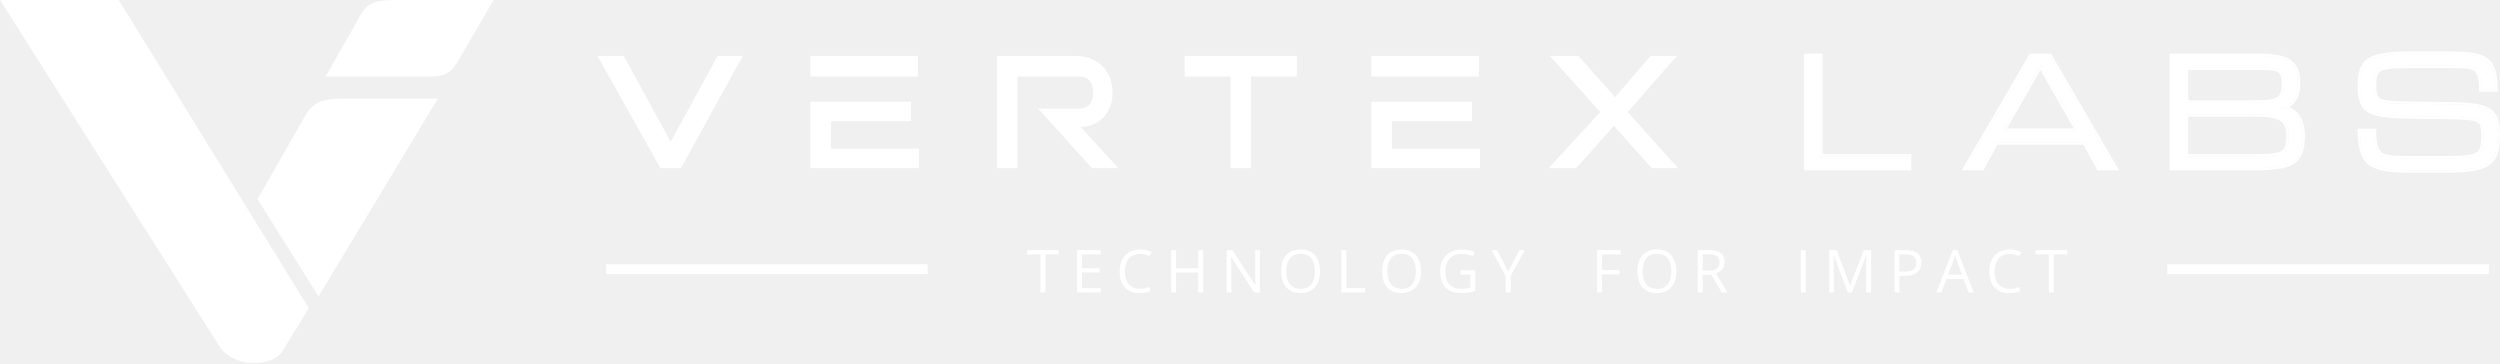
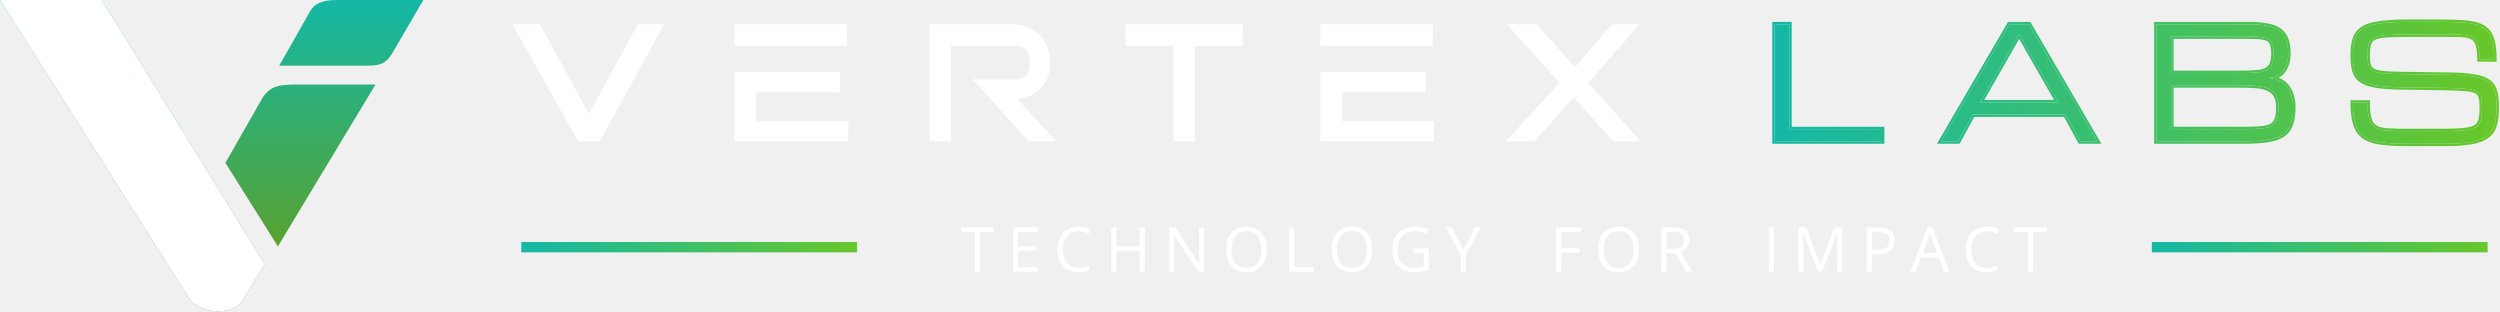
- <svg xmlns="http://www.w3.org/2000/svg" width="1927" height="280" viewBox="0 0 1927 280" fill="none">
+ <svg xmlns="http://www.w3.org/2000/svg" width="2247" height="280" viewBox="0 0 2247 280" fill="none">
+   <path d="M238 237.5L217.5 271C209 283.5 180 283 169.5 267.5L0 0H91.5L238 237.5ZM249.756 221.442L202.587 146.347L236.5 87C242.696 78.546 248.588 76.059 264 76H337.5L249.756 221.442ZM352.5 48C347.158 56.582 342.404 59.074 330.5 59H251L278.5 10.5C282.5 3 289.999 0 302.999 0H380.499L352.5 48Z" fill="url(#paint0_linear_2444_16)" />
  <path d="M0 3.32419e-05L91.5 0L238 237.5L217.5 271C209 283.5 180 283 169.5 267.5L0 3.32419e-05Z" fill="white" />
-   <path d="M245.499 228.5L198.5 153.5L236.5 87C242.696 78.545 248.588 76.059 264 76H337.5L245.499 228.5Z" fill="white" />
-   <path d="M380.499 3.32419e-05L352.5 48C347.157 56.583 342.404 59.074 330.5 59H251L278.5 10.5C282.499 3 289.999 0 302.999 3.32419e-05H380.499Z" fill="white" />
-   <path d="M509.028 129.587L460.499 43.116H480.793L516.969 109.293L553.146 43.116H572.557L524.91 129.587H509.028Z" fill="white" />
-   <path d="M999.616 43.116V58.999H964.322V129.587H948.44V58.999H913.146V43.116H999.616Z" fill="white" />
-   <path d="M1233.44 86.352L1194.62 43.116H1216.68L1244.91 74.881L1272.26 43.116H1292.56L1254.62 86.352L1293.44 129.587H1273.15L1244.03 96.94L1214.91 129.587H1193.73L1233.44 86.352Z" fill="white" />
-   <path d="M707.557 58.999H624.616V43.116H707.557V58.999Z" fill="white" />
-   <path d="M708.44 129.587H624.616V78.41H702.263V93.41H640.499V114.587H708.44V129.587Z" fill="white" />
-   <path d="M1139.91 58.999H1056.97V43.116H1139.91V58.999Z" fill="white" />
-   <path d="M1140.79 129.587H1056.97V78.41H1134.62V93.41H1072.85V114.587H1140.79V129.587Z" fill="white" />
-   <path d="M768.44 129.587V43.116H828.44C848.734 43.116 857.557 57.234 857.557 71.352C857.557 87.234 846.969 97.822 832.851 97.822L861.969 129.587H841.675L800.204 83.704H831.969C839.028 83.704 842.557 79.293 842.557 71.352C842.557 63.41 839.028 58.999 831.969 58.999H784.322V129.587H768.44Z" fill="white" />
-   <mask id="path-3-outside-1_2419_49" maskUnits="userSpaceOnUse" x="1390.26" y="39.352" width="537" height="94" fill="black">
-     <rect fill="white" x="1390.26" y="39.352" width="537" height="94" />
-     <path d="M1392.26 129.552V43.152H1403.06V120.552H1471.46V129.552H1392.26Z" />
-     <path d="M1515.14 129.552L1565.54 43.152H1579.94L1630.34 129.552H1617.74L1606.94 109.752H1538.54L1527.74 129.552H1515.14ZM1543.94 100.752H1601.54L1572.74 50.352L1543.94 100.752Z" />
-     <path d="M1674.15 129.552V43.152H1743C1749.53 43.152 1754.87 43.77 1759.03 45.008C1763.23 46.208 1766.33 48.364 1768.32 51.477C1770.34 54.552 1771.35 58.92 1771.35 64.583C1771.35 69.683 1770.17 73.902 1767.81 77.239C1765.45 80.577 1761.83 82.414 1756.95 82.752C1763.33 83.389 1767.92 85.677 1770.73 89.614C1773.55 93.514 1774.95 98.427 1774.95 104.352C1774.95 109.489 1774.35 113.708 1773.15 117.008C1771.99 120.308 1770.02 122.877 1767.25 124.714C1764.47 126.514 1760.7 127.77 1755.94 128.483C1751.22 129.195 1745.31 129.552 1738.22 129.552H1674.15ZM1684.95 79.152H1735.3C1741.11 79.152 1745.87 78.945 1749.58 78.533C1753.3 78.12 1756.05 76.902 1757.85 74.877C1759.65 72.852 1760.55 69.42 1760.55 64.583C1760.55 60.795 1760.01 58.02 1758.92 56.258C1757.87 54.495 1756.07 53.37 1753.52 52.883C1750.97 52.395 1747.47 52.152 1743 52.152H1684.95V79.152ZM1684.95 120.552H1738.22C1743.36 120.552 1747.6 120.42 1750.93 120.158C1754.31 119.895 1756.95 119.258 1758.87 118.245C1760.82 117.233 1762.18 115.639 1762.97 113.464C1763.76 111.252 1764.15 108.214 1764.15 104.352C1764.15 100.377 1763.4 97.283 1761.9 95.07C1760.44 92.858 1758.38 91.264 1755.72 90.289C1753.09 89.314 1750.03 88.714 1746.55 88.489C1743.06 88.264 1739.31 88.152 1735.3 88.152H1684.95V120.552Z" />
-     <path d="M1914.34 104.577C1914.34 101.239 1914.08 98.614 1913.55 96.702C1913.03 94.789 1911.84 93.383 1910.01 92.483C1908.17 91.545 1905.32 90.945 1901.46 90.683C1897.59 90.383 1892.31 90.177 1885.59 90.064L1854.32 89.614C1846.59 89.502 1840.39 89.033 1835.7 88.208C1831.01 87.383 1827.47 86.089 1825.07 84.327C1822.67 82.527 1821.06 80.127 1820.23 77.127C1819.44 74.127 1819.05 70.377 1819.05 65.877C1819.05 60.964 1819.59 56.914 1820.68 53.727C1821.81 50.539 1823.81 48.045 1826.7 46.245C1829.63 44.445 1833.75 43.189 1839.08 42.477C1844.4 41.727 1851.28 41.352 1859.72 41.352H1883.79C1891.44 41.352 1897.82 41.595 1902.92 42.083C1908.02 42.57 1912.07 43.695 1915.07 45.458C1918.07 47.22 1920.21 49.958 1921.48 53.67C1922.79 57.383 1923.45 62.483 1923.45 68.97H1912.65C1912.65 63.945 1912.16 60.158 1911.19 57.608C1910.25 55.02 1908.68 53.258 1906.46 52.32C1904.29 51.383 1901.34 50.877 1897.63 50.802C1893.92 50.727 1889.31 50.689 1883.79 50.689H1860.28C1853.57 50.689 1848.19 50.82 1844.14 51.083C1840.13 51.345 1837.09 51.945 1835.03 52.883C1832.96 53.82 1831.58 55.32 1830.86 57.383C1830.19 59.445 1829.85 62.277 1829.85 65.877C1829.85 68.914 1830.09 71.352 1830.58 73.189C1831.07 75.027 1832.16 76.433 1833.84 77.408C1835.57 78.345 1838.21 79.002 1841.78 79.377C1845.34 79.714 1850.19 79.92 1856.34 79.995L1889.87 80.445C1897.74 80.558 1904.03 81.027 1908.71 81.852C1913.44 82.639 1916.96 83.933 1919.29 85.733C1921.65 87.533 1923.21 89.97 1923.96 93.045C1924.74 96.083 1925.14 99.927 1925.14 104.577C1925.14 109.639 1924.65 113.895 1923.68 117.345C1922.74 120.758 1920.9 123.495 1918.16 125.558C1915.43 127.62 1911.47 129.102 1906.29 130.002C1901.12 130.902 1894.31 131.352 1885.88 131.352H1859.55C1851.86 131.352 1845.41 131.014 1840.2 130.339C1834.99 129.664 1830.83 128.314 1827.71 126.289C1824.64 124.227 1822.43 121.17 1821.08 117.12C1819.73 113.07 1819.05 107.67 1819.05 100.92H1829.85C1829.85 106.208 1830.28 110.295 1831.14 113.183C1832.01 116.07 1833.51 118.152 1835.64 119.427C1837.82 120.664 1840.84 121.414 1844.7 121.677C1848.6 121.902 1853.55 122.014 1859.55 122.014H1885.31C1892.03 122.014 1897.33 121.808 1901.23 121.395C1905.13 120.945 1908.02 120.12 1909.89 118.92C1911.77 117.683 1912.97 115.92 1913.49 113.633C1914.06 111.345 1914.34 108.327 1914.34 104.577Z" />
+   <path d="M519.591 127.089L460.499 21.798H485.21L529.261 102.378L573.311 21.798H596.948L538.93 127.089H519.591Z" fill="white" />
+   <path d="M1116.96 21.798V41.137H1073.98V127.089H1054.64V41.137H1011.67V21.798H1116.96Z" fill="white" />
+   <path d="M1401.67 74.443L1354.4 21.798H1381.26L1415.64 60.476L1448.95 21.798H1473.66L1427.46 74.443L1474.73 127.089H1450.02L1414.57 87.336L1379.11 127.089H1353.32L1401.67 74.443Z" fill="white" />
+   <path d="M761.331 41.137H660.337V21.798H761.331V41.137Z" fill="white" />
+   <path d="M762.405 127.089H660.337V64.774H754.884V83.039H679.676V108.824H762.405V127.089Z" fill="white" />
+   <path d="M1287.79 41.137H1186.79V21.798H1287.79V41.137Z" fill="white" />
+   <path d="M1288.86 127.089H1186.79V64.774H1281.34V83.039H1206.13V108.824H1288.86V127.089Z" fill="white" />
+   <path d="M835.464 127.089V21.798H908.523C933.234 21.798 943.978 38.988 943.978 56.179C943.978 75.518 931.086 88.411 913.895 88.411L949.35 127.089H924.639L874.142 71.22H912.821C921.416 71.22 925.714 65.848 925.714 56.179C925.714 46.509 921.416 41.137 912.821 41.137H854.803V127.089H835.464Z" fill="white" />
+   <mask id="path-4-outside-1_2444_16" maskUnits="userSpaceOnUse" x="1592.06" y="16.649" width="655" height="115" fill="black">
+     <rect fill="white" x="1592.06" y="16.649" width="655" height="115" />
+     <path d="M1595.06 127.046V21.841H1608.22V116.087H1691.5V127.046H1595.06Z" />
+     <path d="M1744.68 127.046L1806.05 21.841H1823.59L1884.96 127.046H1869.61L1856.46 102.937H1773.18L1760.03 127.046H1744.68ZM1779.75 91.978H1849.89L1814.82 30.608L1779.75 91.978Z" />
+     <path d="M1938.31 127.046V21.841H2022.14C2030.09 21.841 2036.6 22.594 2041.66 24.101C2046.78 25.562 2050.55 28.188 2052.97 31.978C2055.43 35.722 2056.66 41.042 2056.66 47.937C2056.66 54.147 2055.23 59.284 2052.35 63.348C2049.47 67.412 2045.07 69.649 2039.13 70.06C2046.89 70.836 2052.49 73.622 2055.91 78.416C2059.34 83.165 2061.05 89.147 2061.05 96.361C2061.05 102.617 2060.32 107.754 2058.86 111.772C2057.44 115.79 2055.04 118.918 2051.66 121.156C2048.28 123.347 2043.7 124.877 2037.9 125.745C2032.14 126.612 2024.95 127.046 2016.32 127.046H1938.31ZM1951.46 65.676H2012.76C2019.84 65.676 2025.64 65.425 2030.16 64.923C2034.68 64.421 2038.03 62.937 2040.23 60.471C2042.42 58.005 2043.51 53.827 2043.51 47.937C2043.51 43.325 2042.85 39.946 2041.53 37.8C2040.25 35.654 2038.06 34.284 2034.95 33.69C2031.85 33.097 2027.58 32.8 2022.14 32.8H1951.46V65.676ZM1951.46 116.087H2016.32C2022.58 116.087 2027.74 115.927 2031.8 115.608C2035.91 115.288 2039.13 114.512 2041.46 113.279C2043.83 112.046 2045.5 110.105 2046.46 107.457C2047.42 104.763 2047.9 101.064 2047.9 96.361C2047.9 91.521 2046.98 87.754 2045.16 85.06C2043.38 82.366 2040.86 80.425 2037.62 79.238C2034.43 78.051 2030.71 77.32 2026.46 77.046C2022.21 76.772 2017.65 76.635 2012.76 76.635H1951.46V116.087Z" />
+     <path d="M2230.77 96.635C2230.77 92.571 2230.45 89.375 2229.81 87.046C2229.17 84.717 2227.73 83.005 2225.49 81.909C2223.26 80.768 2219.79 80.037 2215.08 79.718C2210.38 79.352 2203.94 79.101 2195.77 78.964L2157.69 78.416C2148.28 78.279 2140.72 77.708 2135.02 76.704C2129.31 75.699 2124.99 74.124 2122.07 71.978C2119.15 69.786 2117.18 66.864 2116.18 63.211C2115.22 59.558 2114.74 54.992 2114.74 49.512C2114.74 43.53 2115.4 38.599 2116.73 34.718C2118.1 30.836 2120.54 27.8 2124.06 25.608C2127.62 23.416 2132.64 21.887 2139.13 21.019C2145.61 20.106 2153.99 19.649 2164.26 19.649H2193.58C2202.89 19.649 2210.65 19.946 2216.86 20.54C2223.07 21.133 2228.01 22.503 2231.66 24.649C2235.31 26.795 2237.91 30.129 2239.47 34.649C2241.07 39.17 2241.86 45.38 2241.86 53.279H2228.71C2228.71 47.16 2228.12 42.549 2226.93 39.444C2225.79 36.293 2223.87 34.147 2221.18 33.005C2218.53 31.864 2214.95 31.247 2210.43 31.156C2205.91 31.065 2200.29 31.019 2193.58 31.019H2164.95C2156.77 31.019 2150.22 31.179 2145.29 31.498C2140.4 31.818 2136.71 32.549 2134.19 33.69C2131.68 34.832 2129.99 36.658 2129.13 39.17C2128.3 41.681 2127.89 45.129 2127.89 49.512C2127.89 53.211 2128.19 56.179 2128.78 58.416C2129.38 60.654 2130.7 62.366 2132.76 63.553C2134.86 64.695 2138.08 65.494 2142.41 65.95C2146.75 66.361 2152.66 66.612 2160.15 66.704L2200.97 67.252C2210.56 67.389 2218.21 67.96 2223.92 68.964C2229.67 69.923 2233.97 71.498 2236.8 73.69C2239.67 75.882 2241.57 78.85 2242.48 82.594C2243.44 86.293 2243.92 90.973 2243.92 96.635C2243.92 102.8 2243.33 107.982 2242.14 112.183C2241 116.338 2238.76 119.672 2235.43 122.183C2232.09 124.694 2227.28 126.498 2220.97 127.594C2214.67 128.69 2206.39 129.238 2196.11 129.238H2164.06C2154.7 129.238 2146.84 128.827 2140.5 128.005C2134.15 127.183 2129.08 125.539 2125.29 123.073C2121.55 120.562 2118.85 116.841 2117.21 111.909C2115.56 106.978 2114.74 100.402 2114.74 92.183H2127.89C2127.89 98.621 2128.42 103.599 2129.47 107.115C2130.52 110.631 2132.34 113.165 2134.95 114.717C2137.6 116.224 2141.27 117.137 2145.97 117.457C2150.72 117.731 2156.75 117.868 2164.06 117.868H2195.43C2203.6 117.868 2210.06 117.617 2214.81 117.115C2219.56 116.567 2223.07 115.562 2225.36 114.101C2227.64 112.594 2229.1 110.448 2229.74 107.663C2230.43 104.877 2230.77 101.201 2230.77 96.635Z" />
  </mask>
-   <path d="M1392.26 129.552V43.152H1403.06V120.552H1471.46V129.552H1392.26Z" fill="white" />
-   <path d="M1515.14 129.552L1565.54 43.152H1579.94L1630.34 129.552H1617.74L1606.94 109.752H1538.54L1527.74 129.552H1515.14ZM1543.94 100.752H1601.54L1572.74 50.352L1543.94 100.752Z" fill="white" />
-   <path d="M1674.15 129.552V43.152H1743C1749.53 43.152 1754.87 43.77 1759.03 45.008C1763.23 46.208 1766.33 48.364 1768.32 51.477C1770.34 54.552 1771.35 58.92 1771.35 64.583C1771.35 69.683 1770.17 73.902 1767.81 77.239C1765.45 80.577 1761.83 82.414 1756.95 82.752C1763.33 83.389 1767.92 85.677 1770.73 89.614C1773.55 93.514 1774.95 98.427 1774.95 104.352C1774.95 109.489 1774.35 113.708 1773.15 117.008C1771.99 120.308 1770.02 122.877 1767.25 124.714C1764.47 126.514 1760.7 127.77 1755.94 128.483C1751.22 129.195 1745.31 129.552 1738.22 129.552H1674.15ZM1684.95 79.152H1735.3C1741.11 79.152 1745.87 78.945 1749.58 78.533C1753.3 78.12 1756.05 76.902 1757.85 74.877C1759.65 72.852 1760.55 69.42 1760.55 64.583C1760.55 60.795 1760.01 58.02 1758.92 56.258C1757.87 54.495 1756.07 53.37 1753.52 52.883C1750.97 52.395 1747.47 52.152 1743 52.152H1684.95V79.152ZM1684.95 120.552H1738.22C1743.36 120.552 1747.6 120.42 1750.93 120.158C1754.31 119.895 1756.95 119.258 1758.87 118.245C1760.82 117.233 1762.18 115.639 1762.97 113.464C1763.76 111.252 1764.15 108.214 1764.15 104.352C1764.15 100.377 1763.4 97.283 1761.9 95.07C1760.44 92.858 1758.38 91.264 1755.72 90.289C1753.09 89.314 1750.03 88.714 1746.55 88.489C1743.06 88.264 1739.31 88.152 1735.3 88.152H1684.95V120.552Z" fill="white" />
-   <path d="M1914.34 104.577C1914.34 101.239 1914.08 98.614 1913.55 96.702C1913.03 94.789 1911.84 93.383 1910.01 92.483C1908.17 91.545 1905.32 90.945 1901.46 90.683C1897.59 90.383 1892.31 90.177 1885.59 90.064L1854.32 89.614C1846.59 89.502 1840.39 89.033 1835.7 88.208C1831.01 87.383 1827.47 86.089 1825.07 84.327C1822.67 82.527 1821.06 80.127 1820.23 77.127C1819.44 74.127 1819.05 70.377 1819.05 65.877C1819.05 60.964 1819.59 56.914 1820.68 53.727C1821.81 50.539 1823.81 48.045 1826.7 46.245C1829.63 44.445 1833.75 43.189 1839.08 42.477C1844.4 41.727 1851.28 41.352 1859.72 41.352H1883.79C1891.44 41.352 1897.82 41.595 1902.92 42.083C1908.02 42.57 1912.07 43.695 1915.07 45.458C1918.07 47.22 1920.21 49.958 1921.48 53.67C1922.79 57.383 1923.45 62.483 1923.45 68.97H1912.65C1912.65 63.945 1912.16 60.158 1911.19 57.608C1910.25 55.02 1908.68 53.258 1906.46 52.32C1904.29 51.383 1901.34 50.877 1897.63 50.802C1893.92 50.727 1889.31 50.689 1883.79 50.689H1860.28C1853.57 50.689 1848.19 50.82 1844.14 51.083C1840.13 51.345 1837.09 51.945 1835.03 52.883C1832.96 53.82 1831.58 55.32 1830.86 57.383C1830.19 59.445 1829.85 62.277 1829.85 65.877C1829.85 68.914 1830.09 71.352 1830.58 73.189C1831.07 75.027 1832.16 76.433 1833.84 77.408C1835.57 78.345 1838.21 79.002 1841.78 79.377C1845.34 79.714 1850.19 79.92 1856.34 79.995L1889.87 80.445C1897.74 80.558 1904.03 81.027 1908.71 81.852C1913.44 82.639 1916.96 83.933 1919.29 85.733C1921.65 87.533 1923.21 89.97 1923.96 93.045C1924.74 96.083 1925.14 99.927 1925.14 104.577C1925.14 109.639 1924.65 113.895 1923.68 117.345C1922.74 120.758 1920.9 123.495 1918.16 125.558C1915.43 127.62 1911.47 129.102 1906.29 130.002C1901.12 130.902 1894.31 131.352 1885.88 131.352H1859.55C1851.86 131.352 1845.41 131.014 1840.2 130.339C1834.99 129.664 1830.83 128.314 1827.71 126.289C1824.64 124.227 1822.43 121.17 1821.08 117.12C1819.73 113.07 1819.05 107.67 1819.05 100.92H1829.85C1829.85 106.208 1830.28 110.295 1831.14 113.183C1832.01 116.07 1833.51 118.152 1835.64 119.427C1837.82 120.664 1840.84 121.414 1844.7 121.677C1848.6 121.902 1853.55 122.014 1859.55 122.014H1885.31C1892.03 122.014 1897.33 121.808 1901.23 121.395C1905.13 120.945 1908.02 120.12 1909.89 118.92C1911.77 117.683 1912.97 115.92 1913.49 113.633C1914.06 111.345 1914.34 108.327 1914.34 104.577Z" fill="white" />
-   <path d="M1392.26 129.552V43.152H1403.06V120.552H1471.46V129.552H1392.26Z" stroke="white" stroke-width="3.529" mask="url(#path-3-outside-1_2419_49)" />
-   <path d="M1515.14 129.552L1565.54 43.152H1579.94L1630.34 129.552H1617.74L1606.94 109.752H1538.54L1527.74 129.552H1515.14ZM1543.94 100.752H1601.54L1572.74 50.352L1543.94 100.752Z" stroke="white" stroke-width="3.529" mask="url(#path-3-outside-1_2419_49)" />
-   <path d="M1674.15 129.552V43.152H1743C1749.53 43.152 1754.87 43.77 1759.03 45.008C1763.23 46.208 1766.33 48.364 1768.32 51.477C1770.34 54.552 1771.35 58.92 1771.35 64.583C1771.35 69.683 1770.17 73.902 1767.81 77.239C1765.45 80.577 1761.83 82.414 1756.95 82.752C1763.33 83.389 1767.92 85.677 1770.73 89.614C1773.55 93.514 1774.95 98.427 1774.95 104.352C1774.95 109.489 1774.35 113.708 1773.15 117.008C1771.99 120.308 1770.02 122.877 1767.25 124.714C1764.47 126.514 1760.7 127.77 1755.94 128.483C1751.22 129.195 1745.31 129.552 1738.22 129.552H1674.15ZM1684.95 79.152H1735.3C1741.11 79.152 1745.87 78.945 1749.58 78.533C1753.3 78.12 1756.05 76.902 1757.85 74.877C1759.65 72.852 1760.55 69.42 1760.55 64.583C1760.55 60.795 1760.01 58.02 1758.92 56.258C1757.87 54.495 1756.07 53.37 1753.52 52.883C1750.97 52.395 1747.47 52.152 1743 52.152H1684.95V79.152ZM1684.95 120.552H1738.22C1743.36 120.552 1747.6 120.42 1750.93 120.158C1754.31 119.895 1756.95 119.258 1758.87 118.245C1760.82 117.233 1762.18 115.639 1762.97 113.464C1763.76 111.252 1764.15 108.214 1764.15 104.352C1764.15 100.377 1763.4 97.283 1761.9 95.07C1760.44 92.858 1758.38 91.264 1755.72 90.289C1753.09 89.314 1750.03 88.714 1746.55 88.489C1743.06 88.264 1739.31 88.152 1735.3 88.152H1684.95V120.552Z" stroke="white" stroke-width="3.529" mask="url(#path-3-outside-1_2419_49)" />
-   <path d="M1914.34 104.577C1914.34 101.239 1914.08 98.614 1913.55 96.702C1913.03 94.789 1911.84 93.383 1910.01 92.483C1908.17 91.545 1905.32 90.945 1901.46 90.683C1897.59 90.383 1892.31 90.177 1885.59 90.064L1854.32 89.614C1846.59 89.502 1840.39 89.033 1835.7 88.208C1831.01 87.383 1827.47 86.089 1825.07 84.327C1822.67 82.527 1821.06 80.127 1820.23 77.127C1819.44 74.127 1819.05 70.377 1819.05 65.877C1819.05 60.964 1819.59 56.914 1820.68 53.727C1821.81 50.539 1823.81 48.045 1826.7 46.245C1829.63 44.445 1833.75 43.189 1839.08 42.477C1844.4 41.727 1851.28 41.352 1859.72 41.352H1883.79C1891.44 41.352 1897.82 41.595 1902.92 42.083C1908.02 42.57 1912.07 43.695 1915.07 45.458C1918.07 47.22 1920.21 49.958 1921.48 53.67C1922.79 57.383 1923.45 62.483 1923.45 68.97H1912.65C1912.65 63.945 1912.16 60.158 1911.19 57.608C1910.25 55.02 1908.68 53.258 1906.46 52.32C1904.29 51.383 1901.34 50.877 1897.63 50.802C1893.92 50.727 1889.31 50.689 1883.79 50.689H1860.28C1853.57 50.689 1848.19 50.82 1844.14 51.083C1840.13 51.345 1837.09 51.945 1835.03 52.883C1832.96 53.82 1831.58 55.32 1830.86 57.383C1830.19 59.445 1829.85 62.277 1829.85 65.877C1829.85 68.914 1830.09 71.352 1830.58 73.189C1831.07 75.027 1832.16 76.433 1833.84 77.408C1835.57 78.345 1838.21 79.002 1841.78 79.377C1845.34 79.714 1850.19 79.92 1856.34 79.995L1889.87 80.445C1897.74 80.558 1904.03 81.027 1908.71 81.852C1913.44 82.639 1916.96 83.933 1919.29 85.733C1921.65 87.533 1923.21 89.97 1923.96 93.045C1924.74 96.083 1925.14 99.927 1925.14 104.577C1925.14 109.639 1924.65 113.895 1923.68 117.345C1922.74 120.758 1920.9 123.495 1918.16 125.558C1915.43 127.62 1911.47 129.102 1906.29 130.002C1901.12 130.902 1894.31 131.352 1885.88 131.352H1859.55C1851.86 131.352 1845.41 131.014 1840.2 130.339C1834.99 129.664 1830.83 128.314 1827.71 126.289C1824.64 124.227 1822.43 121.17 1821.08 117.12C1819.73 113.07 1819.05 107.67 1819.05 100.92H1829.85C1829.85 106.208 1830.28 110.295 1831.14 113.183C1832.01 116.07 1833.51 118.152 1835.64 119.427C1837.82 120.664 1840.84 121.414 1844.7 121.677C1848.6 121.902 1853.55 122.014 1859.55 122.014H1885.31C1892.03 122.014 1897.33 121.808 1901.23 121.395C1905.13 120.945 1908.02 120.12 1909.89 118.92C1911.77 117.683 1912.97 115.92 1913.49 113.633C1914.06 111.345 1914.34 108.327 1914.34 104.577Z" stroke="white" stroke-width="3.529" mask="url(#path-3-outside-1_2419_49)" />
-   <rect x="467.208" y="203.639" width="247.849" height="7.626" fill="white" />
-   <path d="M805.818 225.452H801.997V196.139H791.72V192.788H816.051V196.139H805.818V225.452ZM848.326 225.452H830.14V192.788H848.326V196.139H833.938V206.707H847.499V210.014H833.938V222.101H848.326V225.452ZM878.68 195.67C876.878 195.67 875.254 195.983 873.809 196.609C872.38 197.219 871.158 198.113 870.145 199.29C869.147 200.451 868.38 201.859 867.844 203.512C867.308 205.166 867.04 207.027 867.04 209.098C867.04 211.838 867.464 214.222 868.313 216.247C869.177 218.258 870.458 219.815 872.156 220.917C873.869 222.019 876.006 222.57 878.568 222.57C880.028 222.57 881.398 222.451 882.679 222.213C883.975 221.959 885.234 221.647 886.455 221.274V224.581C885.264 225.028 884.012 225.355 882.702 225.564C881.391 225.787 879.834 225.899 878.032 225.899C874.711 225.899 871.933 225.214 869.699 223.844C867.479 222.458 865.811 220.507 864.694 217.99C863.592 215.473 863.041 212.501 863.041 209.075C863.041 206.603 863.383 204.346 864.068 202.306C864.768 200.25 865.781 198.478 867.107 196.988C868.447 195.499 870.086 194.352 872.022 193.548C873.973 192.728 876.208 192.319 878.725 192.319C880.378 192.319 881.972 192.483 883.506 192.81C885.04 193.138 886.425 193.607 887.662 194.218L886.142 197.435C885.1 196.959 883.953 196.549 882.702 196.206C881.465 195.849 880.125 195.67 878.68 195.67ZM927.444 225.452H923.646V210.059H906.487V225.452H902.689V192.788H906.487V206.707H923.646V192.788H927.444V225.452ZM971.114 225.452H966.735L948.928 198.016H948.749C948.794 198.746 948.846 199.58 948.906 200.518C948.965 201.442 949.01 202.432 949.04 203.49C949.085 204.533 949.107 205.598 949.107 206.685V225.452H945.577V192.788H949.934L967.673 220.135H967.83C967.8 219.614 967.763 218.876 967.718 217.923C967.673 216.955 967.629 215.92 967.584 214.817C967.554 213.7 967.539 212.665 967.539 211.712V192.788H971.114V225.452ZM1017.51 209.075C1017.51 211.593 1017.19 213.886 1016.55 215.957C1015.91 218.012 1014.96 219.785 1013.69 221.274C1012.44 222.749 1010.88 223.888 1009.02 224.693C1007.16 225.497 1005 225.899 1002.54 225.899C1000.01 225.899 997.796 225.497 995.905 224.693C994.028 223.888 992.464 222.741 991.213 221.252C989.977 219.762 989.046 217.983 988.42 215.912C987.809 213.842 987.504 211.548 987.504 209.031C987.504 205.694 988.055 202.768 989.157 200.25C990.26 197.733 991.928 195.774 994.162 194.374C996.411 192.974 999.226 192.274 1002.61 192.274C1005.84 192.274 1008.56 192.967 1010.76 194.352C1012.98 195.737 1014.66 197.688 1015.79 200.206C1016.94 202.708 1017.51 205.665 1017.51 209.075ZM991.503 209.075C991.503 211.846 991.898 214.244 992.687 216.27C993.477 218.295 994.683 219.859 996.307 220.962C997.945 222.064 1000.02 222.615 1002.54 222.615C1005.07 222.615 1007.14 222.064 1008.75 220.962C1010.37 219.859 1011.57 218.295 1012.35 216.27C1013.12 214.244 1013.51 211.846 1013.51 209.075C1013.51 204.86 1012.62 201.569 1010.85 199.2C1009.09 196.817 1006.35 195.626 1002.61 195.626C1000.08 195.626 997.99 196.169 996.352 197.257C994.713 198.344 993.492 199.893 992.687 201.904C991.898 203.9 991.503 206.29 991.503 209.075ZM1033.94 225.452V192.788H1037.74V222.056H1052.24V225.452H1033.94ZM1095.33 209.075C1095.33 211.593 1095.01 213.886 1094.37 215.957C1093.73 218.012 1092.78 219.785 1091.51 221.274C1090.26 222.749 1088.7 223.888 1086.84 224.693C1084.98 225.497 1082.82 225.899 1080.36 225.899C1077.83 225.899 1075.62 225.497 1073.73 224.693C1071.85 223.888 1070.29 222.741 1069.04 221.252C1067.8 219.762 1066.87 217.983 1066.24 215.912C1065.63 213.842 1065.33 211.548 1065.33 209.031C1065.33 205.694 1065.88 202.768 1066.98 200.25C1068.08 197.733 1069.75 195.774 1071.98 194.374C1074.23 192.974 1077.05 192.274 1080.43 192.274C1083.66 192.274 1086.38 192.967 1088.58 194.352C1090.8 195.737 1092.48 197.688 1093.61 200.206C1094.76 202.708 1095.33 205.665 1095.33 209.075ZM1069.33 209.075C1069.33 211.846 1069.72 214.244 1070.51 216.27C1071.3 218.295 1072.51 219.859 1074.13 220.962C1075.77 222.064 1077.85 222.615 1080.36 222.615C1082.89 222.615 1084.96 222.064 1086.57 220.962C1088.2 219.859 1089.4 218.295 1090.17 216.27C1090.95 214.244 1091.33 211.846 1091.33 209.075C1091.33 204.86 1090.45 201.569 1088.67 199.2C1086.92 196.817 1084.17 195.626 1080.43 195.626C1077.9 195.626 1075.81 196.169 1074.17 197.257C1072.54 198.344 1071.31 199.893 1070.51 201.904C1069.72 203.9 1069.33 206.29 1069.33 209.075ZM1125.73 208.338H1137.15V224.179C1135.43 224.76 1133.67 225.192 1131.85 225.475C1130.05 225.758 1128.03 225.899 1125.8 225.899C1122.4 225.899 1119.53 225.221 1117.2 223.866C1114.87 222.511 1113.11 220.582 1111.9 218.079C1110.69 215.562 1110.09 212.576 1110.09 209.12C1110.09 205.739 1110.75 202.79 1112.08 200.273C1113.42 197.755 1115.35 195.804 1117.87 194.419C1120.4 193.019 1123.44 192.319 1126.98 192.319C1128.8 192.319 1130.52 192.49 1132.14 192.833C1133.78 193.16 1135.3 193.63 1136.7 194.24L1135.25 197.547C1134.04 197.026 1132.71 196.579 1131.25 196.206C1129.8 195.834 1128.31 195.648 1126.76 195.648C1124.09 195.648 1121.81 196.199 1119.9 197.301C1118.01 198.403 1116.56 199.96 1115.54 201.971C1114.54 203.981 1114.05 206.365 1114.05 209.12C1114.05 211.846 1114.48 214.222 1115.36 216.247C1116.24 218.258 1117.61 219.822 1119.47 220.939C1121.34 222.056 1123.73 222.615 1126.67 222.615C1128.14 222.615 1129.41 222.533 1130.47 222.369C1131.52 222.19 1132.49 221.982 1133.35 221.743V211.734H1125.73V208.338ZM1162.54 209.165L1171.23 192.788H1175.32L1164.44 212.784V225.452H1160.64V212.963L1149.74 192.788H1153.89L1162.54 209.165ZM1234.84 225.452H1231.04V192.788H1249.22V196.139H1234.84V208.115H1248.35V211.444H1234.84V225.452ZM1292.16 209.075C1292.16 211.593 1291.84 213.886 1291.2 215.957C1290.56 218.012 1289.6 219.785 1288.34 221.274C1287.09 222.749 1285.53 223.888 1283.67 224.693C1281.81 225.497 1279.65 225.899 1277.19 225.899C1274.66 225.899 1272.44 225.497 1270.55 224.693C1268.68 223.888 1267.11 222.741 1265.86 221.252C1264.62 219.762 1263.69 217.983 1263.07 215.912C1262.46 213.842 1262.15 211.548 1262.15 209.031C1262.15 205.694 1262.7 202.768 1263.8 200.25C1264.91 197.733 1266.58 195.774 1268.81 194.374C1271.06 192.974 1273.87 192.274 1277.25 192.274C1280.49 192.274 1283.21 192.967 1285.41 194.352C1287.63 195.737 1289.3 197.688 1290.44 200.206C1291.58 202.708 1292.16 205.665 1292.16 209.075ZM1266.15 209.075C1266.15 211.846 1266.55 214.244 1267.33 216.27C1268.12 218.295 1269.33 219.859 1270.95 220.962C1272.59 222.064 1274.67 222.615 1277.19 222.615C1279.72 222.615 1281.79 222.064 1283.4 220.962C1285.02 219.859 1286.22 218.295 1287 216.27C1287.77 214.244 1288.16 211.846 1288.16 209.075C1288.16 204.86 1287.27 201.569 1285.5 199.2C1283.74 196.817 1280.99 195.626 1277.25 195.626C1274.72 195.626 1272.64 196.169 1271 197.257C1269.36 198.344 1268.14 199.893 1267.33 201.904C1266.55 203.9 1266.15 206.29 1266.15 209.075ZM1317.42 192.788C1320.1 192.788 1322.31 193.123 1324.05 193.793C1325.81 194.449 1327.12 195.454 1327.98 196.81C1328.85 198.165 1329.28 199.893 1329.28 201.993C1329.28 203.721 1328.97 205.166 1328.34 206.327C1327.72 207.474 1326.9 208.405 1325.88 209.12C1324.87 209.835 1323.79 210.386 1322.64 210.773L1331.6 225.452H1327.18L1319.18 211.824H1312.39V225.452H1308.59V192.788H1317.42ZM1317.19 196.072H1312.39V208.606H1317.57C1320.24 208.606 1322.2 208.063 1323.45 206.975C1324.72 205.888 1325.35 204.287 1325.35 202.172C1325.35 199.952 1324.68 198.381 1323.34 197.458C1322.01 196.534 1319.96 196.072 1317.19 196.072ZM1388.06 225.452V192.788H1391.86V225.452H1388.06ZM1424.36 225.452L1413.39 196.542H1413.21C1413.27 197.152 1413.32 197.897 1413.36 198.776C1413.41 199.655 1413.44 200.615 1413.47 201.658C1413.5 202.686 1413.52 203.736 1413.52 204.808V225.452H1409.99V192.788H1415.62L1425.96 219.956H1426.12L1436.62 192.788H1442.21V225.452H1438.45V204.54C1438.45 203.572 1438.47 202.604 1438.5 201.636C1438.53 200.653 1438.56 199.729 1438.61 198.865C1438.65 197.986 1438.7 197.227 1438.74 196.586H1438.56L1427.46 225.452H1424.36ZM1468.83 192.788C1473.04 192.788 1476.12 193.615 1478.06 195.268C1480.01 196.906 1480.98 199.26 1480.98 202.328C1480.98 203.713 1480.75 205.032 1480.29 206.283C1479.84 207.519 1479.11 208.614 1478.1 209.567C1477.09 210.505 1475.76 211.25 1474.1 211.801C1472.46 212.337 1470.45 212.606 1468.07 212.606H1464.09V225.452H1460.29V192.788H1468.83ZM1468.47 196.028H1464.09V209.344H1467.65C1469.73 209.344 1471.47 209.12 1472.85 208.673C1474.25 208.226 1475.3 207.504 1476 206.506C1476.7 205.493 1477.05 204.153 1477.05 202.485C1477.05 200.31 1476.36 198.694 1474.97 197.636C1473.59 196.564 1471.42 196.028 1468.47 196.028ZM1517.46 225.452L1513.44 215.086H1500.35L1496.35 225.452H1492.5L1505.28 192.654H1508.7L1521.39 225.452H1517.46ZM1512.3 211.712L1508.48 201.412C1508.39 201.144 1508.24 200.705 1508.03 200.094C1507.84 199.483 1507.64 198.85 1507.43 198.195C1507.22 197.54 1507.05 197.011 1506.91 196.609C1506.76 197.219 1506.6 197.83 1506.42 198.441C1506.26 199.036 1506.09 199.595 1505.93 200.116C1505.77 200.623 1505.63 201.055 1505.51 201.412L1501.62 211.712H1512.3ZM1549.04 195.67C1547.24 195.67 1545.62 195.983 1544.17 196.609C1542.74 197.219 1541.52 198.113 1540.51 199.29C1539.51 200.451 1538.74 201.859 1538.21 203.512C1537.67 205.166 1537.4 207.027 1537.4 209.098C1537.4 211.838 1537.83 214.222 1538.68 216.247C1539.54 218.258 1540.82 219.815 1542.52 220.917C1544.23 222.019 1546.37 222.57 1548.93 222.57C1550.39 222.57 1551.76 222.451 1553.04 222.213C1554.34 221.959 1555.6 221.647 1556.82 221.274V224.581C1555.63 225.028 1554.37 225.355 1553.06 225.564C1551.75 225.787 1550.2 225.899 1548.39 225.899C1545.07 225.899 1542.29 225.214 1540.06 223.844C1537.84 222.458 1536.17 220.507 1535.06 217.99C1533.95 215.473 1533.4 212.501 1533.4 209.075C1533.4 206.603 1533.75 204.346 1534.43 202.306C1535.13 200.25 1536.14 198.478 1537.47 196.988C1538.81 195.499 1540.45 194.352 1542.38 193.548C1544.34 192.728 1546.57 192.319 1549.09 192.319C1550.74 192.319 1552.33 192.483 1553.87 192.81C1555.4 193.138 1556.79 193.607 1558.02 194.218L1556.5 197.435C1555.46 196.959 1554.31 196.549 1553.06 196.206C1551.83 195.849 1550.49 195.67 1549.04 195.67ZM1583.08 225.452H1579.26V196.139H1568.98V192.788H1593.32V196.139H1583.08V225.452Z" fill="white" />
-   <rect x="1670.58" y="203.639" width="247.849" height="7.626" fill="white" />
+   <path d="M1595.06 127.046V21.841H1608.22V116.087H1691.5V127.046H1595.06Z" fill="url(#paint1_linear_2444_16)" />
+   <path d="M1744.68 127.046L1806.05 21.841H1823.59L1884.96 127.046H1869.61L1856.46 102.937H1773.18L1760.03 127.046H1744.68ZM1779.75 91.978H1849.89L1814.82 30.608L1779.75 91.978Z" fill="url(#paint2_linear_2444_16)" />
+   <path d="M1938.31 127.046V21.841H2022.14C2030.09 21.841 2036.6 22.594 2041.66 24.101C2046.78 25.562 2050.55 28.188 2052.97 31.978C2055.43 35.722 2056.66 41.042 2056.66 47.937C2056.66 54.147 2055.23 59.284 2052.35 63.348C2049.47 67.412 2045.07 69.649 2039.13 70.06C2046.89 70.836 2052.49 73.622 2055.91 78.416C2059.34 83.165 2061.05 89.147 2061.05 96.361C2061.05 102.617 2060.32 107.754 2058.86 111.772C2057.44 115.79 2055.04 118.918 2051.66 121.156C2048.28 123.347 2043.7 124.877 2037.9 125.745C2032.14 126.612 2024.95 127.046 2016.32 127.046H1938.31ZM1951.46 65.676H2012.76C2019.84 65.676 2025.64 65.425 2030.16 64.923C2034.68 64.421 2038.03 62.937 2040.23 60.471C2042.42 58.005 2043.51 53.827 2043.51 47.937C2043.51 43.325 2042.85 39.946 2041.53 37.8C2040.25 35.654 2038.06 34.284 2034.95 33.69C2031.85 33.097 2027.58 32.8 2022.14 32.8H1951.46V65.676ZM1951.46 116.087H2016.32C2022.58 116.087 2027.74 115.927 2031.8 115.608C2035.91 115.288 2039.13 114.512 2041.46 113.279C2043.83 112.046 2045.5 110.105 2046.46 107.457C2047.42 104.763 2047.9 101.064 2047.9 96.361C2047.9 91.521 2046.98 87.754 2045.16 85.06C2043.38 82.366 2040.86 80.425 2037.62 79.238C2034.43 78.051 2030.71 77.32 2026.46 77.046C2022.21 76.772 2017.65 76.635 2012.76 76.635H1951.46V116.087Z" fill="url(#paint3_linear_2444_16)" />
+   <path d="M2230.77 96.635C2230.77 92.571 2230.45 89.375 2229.81 87.046C2229.17 84.717 2227.73 83.005 2225.49 81.909C2223.26 80.768 2219.79 80.037 2215.08 79.718C2210.38 79.352 2203.94 79.101 2195.77 78.964L2157.69 78.416C2148.28 78.279 2140.72 77.708 2135.02 76.704C2129.31 75.699 2124.99 74.124 2122.07 71.978C2119.15 69.786 2117.18 66.864 2116.18 63.211C2115.22 59.558 2114.74 54.992 2114.74 49.512C2114.74 43.53 2115.4 38.599 2116.73 34.718C2118.1 30.836 2120.54 27.8 2124.06 25.608C2127.62 23.416 2132.64 21.887 2139.13 21.019C2145.61 20.106 2153.99 19.649 2164.26 19.649H2193.58C2202.89 19.649 2210.65 19.946 2216.86 20.54C2223.07 21.133 2228.01 22.503 2231.66 24.649C2235.31 26.795 2237.91 30.129 2239.47 34.649C2241.07 39.17 2241.86 45.38 2241.86 53.279H2228.71C2228.71 47.16 2228.12 42.549 2226.93 39.444C2225.79 36.293 2223.87 34.147 2221.18 33.005C2218.53 31.864 2214.95 31.247 2210.43 31.156C2205.91 31.065 2200.29 31.019 2193.58 31.019H2164.95C2156.77 31.019 2150.22 31.179 2145.29 31.498C2140.4 31.818 2136.71 32.549 2134.19 33.69C2131.68 34.832 2129.99 36.658 2129.13 39.17C2128.3 41.681 2127.89 45.129 2127.89 49.512C2127.89 53.211 2128.19 56.179 2128.78 58.416C2129.38 60.654 2130.7 62.366 2132.76 63.553C2134.86 64.695 2138.08 65.494 2142.41 65.95C2146.75 66.361 2152.66 66.612 2160.15 66.704L2200.97 67.252C2210.56 67.389 2218.21 67.96 2223.92 68.964C2229.67 69.923 2233.97 71.498 2236.8 73.69C2239.67 75.882 2241.57 78.85 2242.48 82.594C2243.44 86.293 2243.92 90.973 2243.92 96.635C2243.92 102.8 2243.33 107.982 2242.14 112.183C2241 116.338 2238.76 119.672 2235.43 122.183C2232.09 124.694 2227.28 126.498 2220.97 127.594C2214.67 128.69 2206.39 129.238 2196.11 129.238H2164.06C2154.7 129.238 2146.84 128.827 2140.5 128.005C2134.15 127.183 2129.08 125.539 2125.29 123.073C2121.55 120.562 2118.85 116.841 2117.21 111.909C2115.56 106.978 2114.74 100.402 2114.74 92.183H2127.89C2127.89 98.621 2128.42 103.599 2129.47 107.115C2130.52 110.631 2132.34 113.165 2134.95 114.717C2137.6 116.224 2141.27 117.137 2145.97 117.457C2150.72 117.731 2156.75 117.868 2164.06 117.868H2195.43C2203.6 117.868 2210.06 117.617 2214.81 117.115C2219.56 116.567 2223.07 115.562 2225.36 114.101C2227.64 112.594 2229.1 110.448 2229.74 107.663C2230.43 104.877 2230.77 101.201 2230.77 96.635Z" fill="url(#paint4_linear_2444_16)" />
+   <path d="M1595.06 127.046V21.841H1608.22V116.087H1691.5V127.046H1595.06Z" stroke="url(#paint5_linear_2444_16)" stroke-width="4.298" mask="url(#path-4-outside-1_2444_16)" />
+   <path d="M1744.68 127.046L1806.05 21.841H1823.59L1884.96 127.046H1869.61L1856.46 102.937H1773.18L1760.03 127.046H1744.68ZM1779.75 91.978H1849.89L1814.82 30.608L1779.75 91.978Z" stroke="url(#paint6_linear_2444_16)" stroke-width="4.298" mask="url(#path-4-outside-1_2444_16)" />
+   <path d="M1938.31 127.046V21.841H2022.14C2030.09 21.841 2036.6 22.594 2041.66 24.101C2046.78 25.562 2050.55 28.188 2052.97 31.978C2055.43 35.722 2056.66 41.042 2056.66 47.937C2056.66 54.147 2055.23 59.284 2052.35 63.348C2049.47 67.412 2045.07 69.649 2039.13 70.06C2046.89 70.836 2052.49 73.622 2055.91 78.416C2059.34 83.165 2061.05 89.147 2061.05 96.361C2061.05 102.617 2060.32 107.754 2058.86 111.772C2057.44 115.79 2055.04 118.918 2051.66 121.156C2048.28 123.347 2043.7 124.877 2037.9 125.745C2032.14 126.612 2024.95 127.046 2016.32 127.046H1938.31ZM1951.46 65.676H2012.76C2019.84 65.676 2025.64 65.425 2030.16 64.923C2034.68 64.421 2038.03 62.937 2040.23 60.471C2042.42 58.005 2043.51 53.827 2043.51 47.937C2043.51 43.325 2042.85 39.946 2041.53 37.8C2040.25 35.654 2038.06 34.284 2034.95 33.69C2031.85 33.097 2027.58 32.8 2022.14 32.8H1951.46V65.676ZM1951.46 116.087H2016.32C2022.58 116.087 2027.74 115.927 2031.8 115.608C2035.91 115.288 2039.13 114.512 2041.46 113.279C2043.83 112.046 2045.5 110.105 2046.46 107.457C2047.42 104.763 2047.9 101.064 2047.9 96.361C2047.9 91.521 2046.98 87.754 2045.16 85.06C2043.38 82.366 2040.86 80.425 2037.62 79.238C2034.43 78.051 2030.71 77.32 2026.46 77.046C2022.21 76.772 2017.65 76.635 2012.76 76.635H1951.46V116.087Z" stroke="url(#paint7_linear_2444_16)" stroke-width="4.298" mask="url(#path-4-outside-1_2444_16)" />
+   <path d="M2230.77 96.635C2230.77 92.571 2230.45 89.375 2229.81 87.046C2229.17 84.717 2227.73 83.005 2225.49 81.909C2223.26 80.768 2219.79 80.037 2215.08 79.718C2210.38 79.352 2203.94 79.101 2195.77 78.964L2157.69 78.416C2148.28 78.279 2140.72 77.708 2135.02 76.704C2129.31 75.699 2124.99 74.124 2122.07 71.978C2119.15 69.786 2117.18 66.864 2116.18 63.211C2115.22 59.558 2114.74 54.992 2114.74 49.512C2114.74 43.53 2115.4 38.599 2116.73 34.718C2118.1 30.836 2120.54 27.8 2124.06 25.608C2127.62 23.416 2132.64 21.887 2139.13 21.019C2145.61 20.106 2153.99 19.649 2164.26 19.649H2193.58C2202.89 19.649 2210.65 19.946 2216.86 20.54C2223.07 21.133 2228.01 22.503 2231.66 24.649C2235.31 26.795 2237.91 30.129 2239.47 34.649C2241.07 39.17 2241.86 45.38 2241.86 53.279H2228.71C2228.71 47.16 2228.12 42.549 2226.93 39.444C2225.79 36.293 2223.87 34.147 2221.18 33.005C2218.53 31.864 2214.95 31.247 2210.43 31.156C2205.91 31.065 2200.29 31.019 2193.58 31.019H2164.95C2156.77 31.019 2150.22 31.179 2145.29 31.498C2140.4 31.818 2136.71 32.549 2134.19 33.69C2131.68 34.832 2129.99 36.658 2129.13 39.17C2128.3 41.681 2127.89 45.129 2127.89 49.512C2127.89 53.211 2128.19 56.179 2128.78 58.416C2129.38 60.654 2130.7 62.366 2132.76 63.553C2134.86 64.695 2138.08 65.494 2142.41 65.95C2146.75 66.361 2152.66 66.612 2160.15 66.704L2200.97 67.252C2210.56 67.389 2218.21 67.96 2223.92 68.964C2229.67 69.923 2233.97 71.498 2236.8 73.69C2239.67 75.882 2241.57 78.85 2242.48 82.594C2243.44 86.293 2243.92 90.973 2243.92 96.635C2243.92 102.8 2243.33 107.982 2242.14 112.183C2241 116.338 2238.76 119.672 2235.43 122.183C2232.09 124.694 2227.28 126.498 2220.97 127.594C2214.67 128.69 2206.39 129.238 2196.11 129.238H2164.06C2154.7 129.238 2146.84 128.827 2140.5 128.005C2134.15 127.183 2129.08 125.539 2125.29 123.073C2121.55 120.562 2118.85 116.841 2117.21 111.909C2115.56 106.978 2114.74 100.402 2114.74 92.183H2127.89C2127.89 98.621 2128.42 103.599 2129.47 107.115C2130.52 110.631 2132.34 113.165 2134.95 114.717C2137.6 116.224 2141.27 117.137 2145.97 117.457C2150.72 117.731 2156.75 117.868 2164.06 117.868H2195.43C2203.6 117.868 2210.06 117.617 2214.81 117.115C2219.56 116.567 2223.07 115.562 2225.36 114.101C2227.64 112.594 2229.1 110.448 2229.74 107.663C2230.43 104.877 2230.77 101.201 2230.77 96.635Z" stroke="url(#paint8_linear_2444_16)" stroke-width="4.298" mask="url(#path-4-outside-1_2444_16)" />
+   <rect x="468.556" y="217.512" width="301.793" height="9.286" fill="url(#paint9_linear_2444_16)" />
+   <path d="M880.865 244.155H876.213V208.462H863.699V204.381H893.325V208.462H880.865V244.155ZM932.625 244.155H910.48V204.381H932.625V208.462H915.105V221.33H931.619V225.356H915.105V240.074H932.625V244.155ZM969.586 207.891C967.391 207.891 965.414 208.271 963.655 209.033C961.914 209.777 960.427 210.865 959.193 212.298C957.978 213.712 957.044 215.426 956.391 217.44C955.738 219.453 955.412 221.72 955.412 224.241C955.412 227.578 955.929 230.48 956.963 232.946C958.015 235.395 959.574 237.29 961.642 238.632C963.728 239.974 966.33 240.645 969.45 240.645C971.227 240.645 972.896 240.5 974.455 240.21C976.033 239.902 977.566 239.521 979.053 239.067V243.094C977.602 243.638 976.079 244.037 974.483 244.291C972.887 244.563 970.991 244.699 968.797 244.699C964.752 244.699 961.37 243.865 958.649 242.196C955.947 240.509 953.916 238.133 952.555 235.068C951.213 232.003 950.542 228.385 950.542 224.214C950.542 221.203 950.959 218.455 951.794 215.97C952.646 213.468 953.879 211.309 955.494 209.496C957.126 207.682 959.121 206.286 961.479 205.306C963.855 204.309 966.575 203.81 969.64 203.81C971.653 203.81 973.594 204.009 975.462 204.408C977.33 204.807 979.017 205.379 980.522 206.122L978.672 210.04C977.403 209.459 976.006 208.961 974.483 208.544C972.977 208.108 971.345 207.891 969.586 207.891ZM1028.96 244.155H1024.34V225.411H1003.44V244.155H998.82V204.381H1003.44V221.33H1024.34V204.381H1028.96V244.155ZM1082.14 244.155H1076.81L1055.12 210.747H1054.91C1054.96 211.636 1055.02 212.651 1055.1 213.794C1055.17 214.919 1055.22 216.125 1055.26 217.412C1055.31 218.682 1055.34 219.979 1055.34 221.303V244.155H1051.04V204.381H1056.35L1077.95 237.68H1078.14C1078.1 237.045 1078.06 236.147 1078 234.987C1077.95 233.808 1077.89 232.547 1077.84 231.205C1077.8 229.845 1077.79 228.584 1077.79 227.424V204.381H1082.14V244.155ZM1138.63 224.214C1138.63 227.279 1138.24 230.072 1137.46 232.593C1136.68 235.096 1135.52 237.254 1133.98 239.067C1132.46 240.863 1130.56 242.25 1128.29 243.23C1126.03 244.209 1123.4 244.699 1120.4 244.699C1117.32 244.699 1114.63 244.209 1112.32 243.23C1110.04 242.25 1108.14 240.854 1106.61 239.04C1105.11 237.227 1103.97 235.059 1103.21 232.538C1102.47 230.017 1102.1 227.224 1102.1 224.159C1102.1 220.097 1102.77 216.533 1104.11 213.468C1105.45 210.403 1107.48 208.018 1110.2 206.313C1112.94 204.608 1116.37 203.755 1120.49 203.755C1124.42 203.755 1127.73 204.599 1130.42 206.286C1133.12 207.972 1135.16 210.348 1136.54 213.413C1137.93 216.46 1138.63 220.06 1138.63 224.214ZM1106.97 224.214C1106.97 227.587 1107.45 230.507 1108.41 232.974C1109.37 235.44 1110.84 237.344 1112.81 238.687C1114.81 240.029 1117.34 240.7 1120.4 240.7C1123.49 240.7 1126.01 240.029 1127.97 238.687C1129.94 237.344 1131.4 235.44 1132.35 232.974C1133.29 230.507 1133.76 227.587 1133.76 224.214C1133.76 219.081 1132.68 215.073 1130.52 212.189C1128.38 209.287 1125.04 207.836 1120.49 207.836C1117.4 207.836 1114.86 208.498 1112.87 209.822C1110.87 211.146 1109.39 213.032 1108.41 215.481C1107.45 217.911 1106.97 220.822 1106.97 224.214ZM1158.64 244.155V204.381H1163.27V240.02H1180.92V244.155H1158.64ZM1233.39 224.214C1233.39 227.279 1233 230.072 1232.22 232.593C1231.44 235.096 1230.28 237.254 1228.74 239.067C1227.22 240.863 1225.32 242.25 1223.05 243.23C1220.79 244.209 1218.16 244.699 1215.16 244.699C1212.08 244.699 1209.39 244.209 1207.08 243.23C1204.8 242.25 1202.9 240.854 1201.37 239.04C1199.87 237.227 1198.73 235.059 1197.97 232.538C1197.23 230.017 1196.86 227.224 1196.86 224.159C1196.86 220.097 1197.53 216.533 1198.87 213.468C1200.21 210.403 1202.24 208.018 1204.96 206.313C1207.7 204.608 1211.13 203.755 1215.25 203.755C1219.18 203.755 1222.49 204.599 1225.18 206.286C1227.88 207.972 1229.92 210.348 1231.3 213.413C1232.69 216.46 1233.39 220.06 1233.39 224.214ZM1201.73 224.214C1201.73 227.587 1202.21 230.507 1203.17 232.974C1204.13 235.44 1205.6 237.344 1207.57 238.687C1209.57 240.029 1212.1 240.7 1215.16 240.7C1218.25 240.7 1220.77 240.029 1222.73 238.687C1224.7 237.344 1226.16 235.44 1227.11 232.974C1228.05 230.507 1228.52 227.587 1228.52 224.214C1228.52 219.081 1227.44 215.073 1225.28 212.189C1223.14 209.287 1219.8 207.836 1215.25 207.836C1212.16 207.836 1209.62 208.498 1207.63 209.822C1205.63 211.146 1204.15 213.032 1203.17 215.481C1202.21 217.911 1201.73 220.822 1201.73 224.214ZM1270.41 223.316H1284.31V242.604C1282.22 243.311 1280.07 243.837 1277.86 244.182C1275.67 244.527 1273.21 244.699 1270.49 244.699C1266.35 244.699 1262.86 243.874 1260.01 242.223C1257.19 240.573 1255.04 238.224 1253.57 235.177C1252.1 232.112 1251.36 228.476 1251.36 224.268C1251.36 220.151 1252.17 216.56 1253.78 213.495C1255.42 210.43 1257.77 208.054 1260.83 206.367C1263.91 204.662 1267.61 203.81 1271.93 203.81C1274.14 203.81 1276.24 204.018 1278.21 204.436C1280.21 204.835 1282.06 205.406 1283.76 206.149L1282 210.176C1280.53 209.541 1278.9 208.997 1277.13 208.544C1275.37 208.09 1273.54 207.863 1271.66 207.863C1268.41 207.863 1265.63 208.534 1263.31 209.877C1261 211.219 1259.23 213.114 1258 215.562C1256.79 218.011 1256.18 220.913 1256.18 224.268C1256.18 227.587 1256.71 230.48 1257.78 232.946C1258.85 235.395 1260.52 237.299 1262.79 238.659C1265.06 240.02 1267.98 240.7 1271.55 240.7C1273.35 240.7 1274.89 240.6 1276.17 240.401C1277.46 240.183 1278.63 239.929 1279.68 239.639V227.451H1270.41V223.316ZM1315.23 224.322L1325.81 204.381H1330.79L1317.54 228.73V244.155H1312.92V228.947L1299.64 204.381H1304.7L1315.23 224.322ZM1403.26 244.155H1398.63V204.381H1420.78V208.462H1403.26V223.044H1419.72V227.097H1403.26V244.155ZM1473.06 224.214C1473.06 227.279 1472.67 230.072 1471.89 232.593C1471.11 235.096 1469.95 237.254 1468.4 239.067C1466.88 240.863 1464.99 242.25 1462.72 243.23C1460.45 244.209 1457.82 244.699 1454.83 244.699C1451.75 244.699 1449.05 244.209 1446.75 243.23C1444.46 242.25 1442.56 240.854 1441.04 239.04C1439.53 237.227 1438.4 235.059 1437.64 232.538C1436.89 230.017 1436.52 227.224 1436.52 224.159C1436.52 220.097 1437.19 216.533 1438.53 213.468C1439.88 210.403 1441.91 208.018 1444.63 206.313C1447.37 204.608 1450.79 203.755 1454.91 203.755C1458.85 203.755 1462.16 204.599 1464.84 206.286C1467.54 207.972 1469.58 210.348 1470.96 213.413C1472.36 216.46 1473.06 220.06 1473.06 224.214ZM1441.39 224.214C1441.39 227.587 1441.87 230.507 1442.83 232.974C1443.79 235.44 1445.26 237.344 1447.24 238.687C1449.23 240.029 1451.76 240.7 1454.83 240.7C1457.91 240.7 1460.43 240.029 1462.39 238.687C1464.37 237.344 1465.83 235.44 1466.77 232.974C1467.72 230.507 1468.19 227.587 1468.19 224.214C1468.19 219.081 1467.11 215.073 1464.95 212.189C1462.81 209.287 1459.46 207.836 1454.91 207.836C1451.83 207.836 1449.29 208.498 1447.29 209.822C1445.3 211.146 1443.81 213.032 1442.83 215.481C1441.87 217.911 1441.39 220.822 1441.39 224.214ZM1503.81 204.381C1507.08 204.381 1509.77 204.789 1511.89 205.605C1514.03 206.403 1515.63 207.628 1516.68 209.278C1517.73 210.928 1518.26 213.032 1518.26 215.59C1518.26 217.693 1517.88 219.453 1517.12 220.867C1516.36 222.264 1515.36 223.397 1514.13 224.268C1512.89 225.139 1511.58 225.81 1510.18 226.281L1521.09 244.155H1515.7L1505.96 227.56H1497.69V244.155H1493.07V204.381H1503.81ZM1503.54 208.38H1497.69V223.642H1504C1507.25 223.642 1509.64 222.98 1511.16 221.656C1512.7 220.332 1513.47 218.383 1513.47 215.807C1513.47 213.105 1512.66 211.191 1511.02 210.067C1509.41 208.943 1506.92 208.38 1503.54 208.38ZM1589.83 244.155V204.381H1594.46V244.155H1589.83ZM1634.03 244.155L1620.67 208.952H1620.45C1620.53 209.695 1620.59 210.602 1620.64 211.672C1620.7 212.742 1620.74 213.912 1620.78 215.182C1620.82 216.433 1620.83 217.712 1620.83 219.017V244.155H1616.54V204.381H1623.39L1635.99 237.462H1636.18L1648.96 204.381H1655.76V244.155H1651.19V218.691C1651.19 217.512 1651.21 216.333 1651.25 215.154C1651.29 213.957 1651.33 212.833 1651.38 211.781C1651.44 210.711 1651.49 209.786 1651.55 209.006H1651.33L1637.81 244.155H1634.03ZM1688.18 204.381C1693.31 204.381 1697.06 205.388 1699.42 207.401C1701.79 209.396 1702.98 212.262 1702.98 215.998C1702.98 217.684 1702.7 219.289 1702.14 220.813C1701.59 222.318 1700.71 223.651 1699.47 224.812C1698.24 225.955 1696.62 226.862 1694.6 227.533C1692.61 228.185 1690.16 228.512 1687.26 228.512H1682.41V244.155H1677.79V204.381H1688.18ZM1687.75 208.326H1682.41V224.54H1686.74C1689.28 224.54 1691.39 224.268 1693.08 223.724C1694.78 223.18 1696.06 222.3 1696.92 221.085C1697.77 219.852 1698.19 218.219 1698.19 216.188C1698.19 213.54 1697.35 211.572 1695.66 210.285C1693.98 208.979 1691.34 208.326 1687.75 208.326ZM1747.4 244.155L1742.5 231.532H1726.56L1721.69 244.155H1717.01L1732.57 204.218H1736.73L1752.18 244.155H1747.4ZM1741.11 227.424L1736.46 214.882C1736.35 214.556 1736.17 214.021 1735.92 213.277C1735.68 212.534 1735.44 211.763 1735.18 210.965C1734.93 210.167 1734.72 209.523 1734.56 209.033C1734.37 209.777 1734.17 210.52 1733.96 211.264C1733.76 211.989 1733.56 212.67 1733.36 213.304C1733.16 213.921 1732.99 214.447 1732.84 214.882L1728.11 227.424H1741.11ZM1785.85 207.891C1783.66 207.891 1781.68 208.271 1779.92 209.033C1778.18 209.777 1776.69 210.865 1775.46 212.298C1774.25 213.712 1773.31 215.426 1772.66 217.44C1772.01 219.453 1771.68 221.72 1771.68 224.241C1771.68 227.578 1772.2 230.48 1773.23 232.946C1774.28 235.395 1775.84 237.29 1777.91 238.632C1780 239.974 1782.6 240.645 1785.72 240.645C1787.49 240.645 1789.16 240.5 1790.72 240.21C1792.3 239.902 1793.83 239.521 1795.32 239.067V243.094C1793.87 243.638 1792.35 244.037 1790.75 244.291C1789.15 244.563 1787.26 244.699 1785.06 244.699C1781.02 244.699 1777.64 243.865 1774.92 242.196C1772.21 240.509 1770.18 238.133 1768.82 235.068C1767.48 232.003 1766.81 228.385 1766.81 224.214C1766.81 221.203 1767.23 218.455 1768.06 215.97C1768.91 213.468 1770.15 211.309 1771.76 209.496C1773.39 207.682 1775.39 206.286 1777.75 205.306C1780.12 204.309 1782.84 203.81 1785.91 203.81C1787.92 203.81 1789.86 204.009 1791.73 204.408C1793.6 204.807 1795.28 205.379 1796.79 206.122L1794.94 210.04C1793.67 209.459 1792.27 208.961 1790.75 208.544C1789.24 208.108 1787.61 207.891 1785.85 207.891ZM1827.3 244.155H1822.65V208.462H1810.14V204.381H1839.76V208.462H1827.3V244.155Z" fill="white" />
+   <rect x="1934.07" y="217.512" width="301.793" height="9.286" fill="url(#paint10_linear_2444_16)" />
+   <defs>
+     <linearGradient id="paint0_linear_2444_16" x1="289.499" y1="0" x2="289.499" y2="228.5" gradientUnits="userSpaceOnUse">
+       <stop stop-color="#14B8A6" />
+       <stop offset="1" stop-color="#5AA12C" />
+     </linearGradient>
+     <linearGradient id="paint1_linear_2444_16" x1="1595.06" y1="74.444" x2="2243.92" y2="74.444" gradientUnits="userSpaceOnUse">
+       <stop stop-color="#14B8A6" />
+       <stop offset="1" stop-color="#68C72A" />
+     </linearGradient>
+     <linearGradient id="paint2_linear_2444_16" x1="1595.06" y1="74.444" x2="2243.92" y2="74.444" gradientUnits="userSpaceOnUse">
+       <stop stop-color="#14B8A6" />
+       <stop offset="1" stop-color="#68C72A" />
+     </linearGradient>
+     <linearGradient id="paint3_linear_2444_16" x1="1595.06" y1="74.444" x2="2243.92" y2="74.444" gradientUnits="userSpaceOnUse">
+       <stop stop-color="#14B8A6" />
+       <stop offset="1" stop-color="#68C72A" />
+     </linearGradient>
+     <linearGradient id="paint4_linear_2444_16" x1="1595.06" y1="74.444" x2="2243.92" y2="74.444" gradientUnits="userSpaceOnUse">
+       <stop stop-color="#14B8A6" />
+       <stop offset="1" stop-color="#68C72A" />
+     </linearGradient>
+     <linearGradient id="paint5_linear_2444_16" x1="1595.06" y1="74.444" x2="2243.92" y2="74.444" gradientUnits="userSpaceOnUse">
+       <stop stop-color="#14B8A6" />
+       <stop offset="1" stop-color="#68C72A" />
+     </linearGradient>
+     <linearGradient id="paint6_linear_2444_16" x1="1595.06" y1="74.444" x2="2243.92" y2="74.444" gradientUnits="userSpaceOnUse">
+       <stop stop-color="#14B8A6" />
+       <stop offset="1" stop-color="#68C72A" />
+     </linearGradient>
+     <linearGradient id="paint7_linear_2444_16" x1="1595.06" y1="74.444" x2="2243.92" y2="74.444" gradientUnits="userSpaceOnUse">
+       <stop stop-color="#14B8A6" />
+       <stop offset="1" stop-color="#68C72A" />
+     </linearGradient>
+     <linearGradient id="paint8_linear_2444_16" x1="1595.06" y1="74.444" x2="2243.92" y2="74.444" gradientUnits="userSpaceOnUse">
+       <stop stop-color="#14B8A6" />
+       <stop offset="1" stop-color="#68C72A" />
+     </linearGradient>
+     <linearGradient id="paint9_linear_2444_16" x1="468.556" y1="222.155" x2="770.35" y2="222.155" gradientUnits="userSpaceOnUse">
+       <stop stop-color="#14B8A6" />
+       <stop offset="1" stop-color="#68C72A" />
+     </linearGradient>
+     <linearGradient id="paint10_linear_2444_16" x1="1934.07" y1="222.155" x2="2235.86" y2="222.155" gradientUnits="userSpaceOnUse">
+       <stop stop-color="#14B8A6" />
+       <stop offset="1" stop-color="#68C72A" />
+     </linearGradient>
+   </defs>
</svg>
